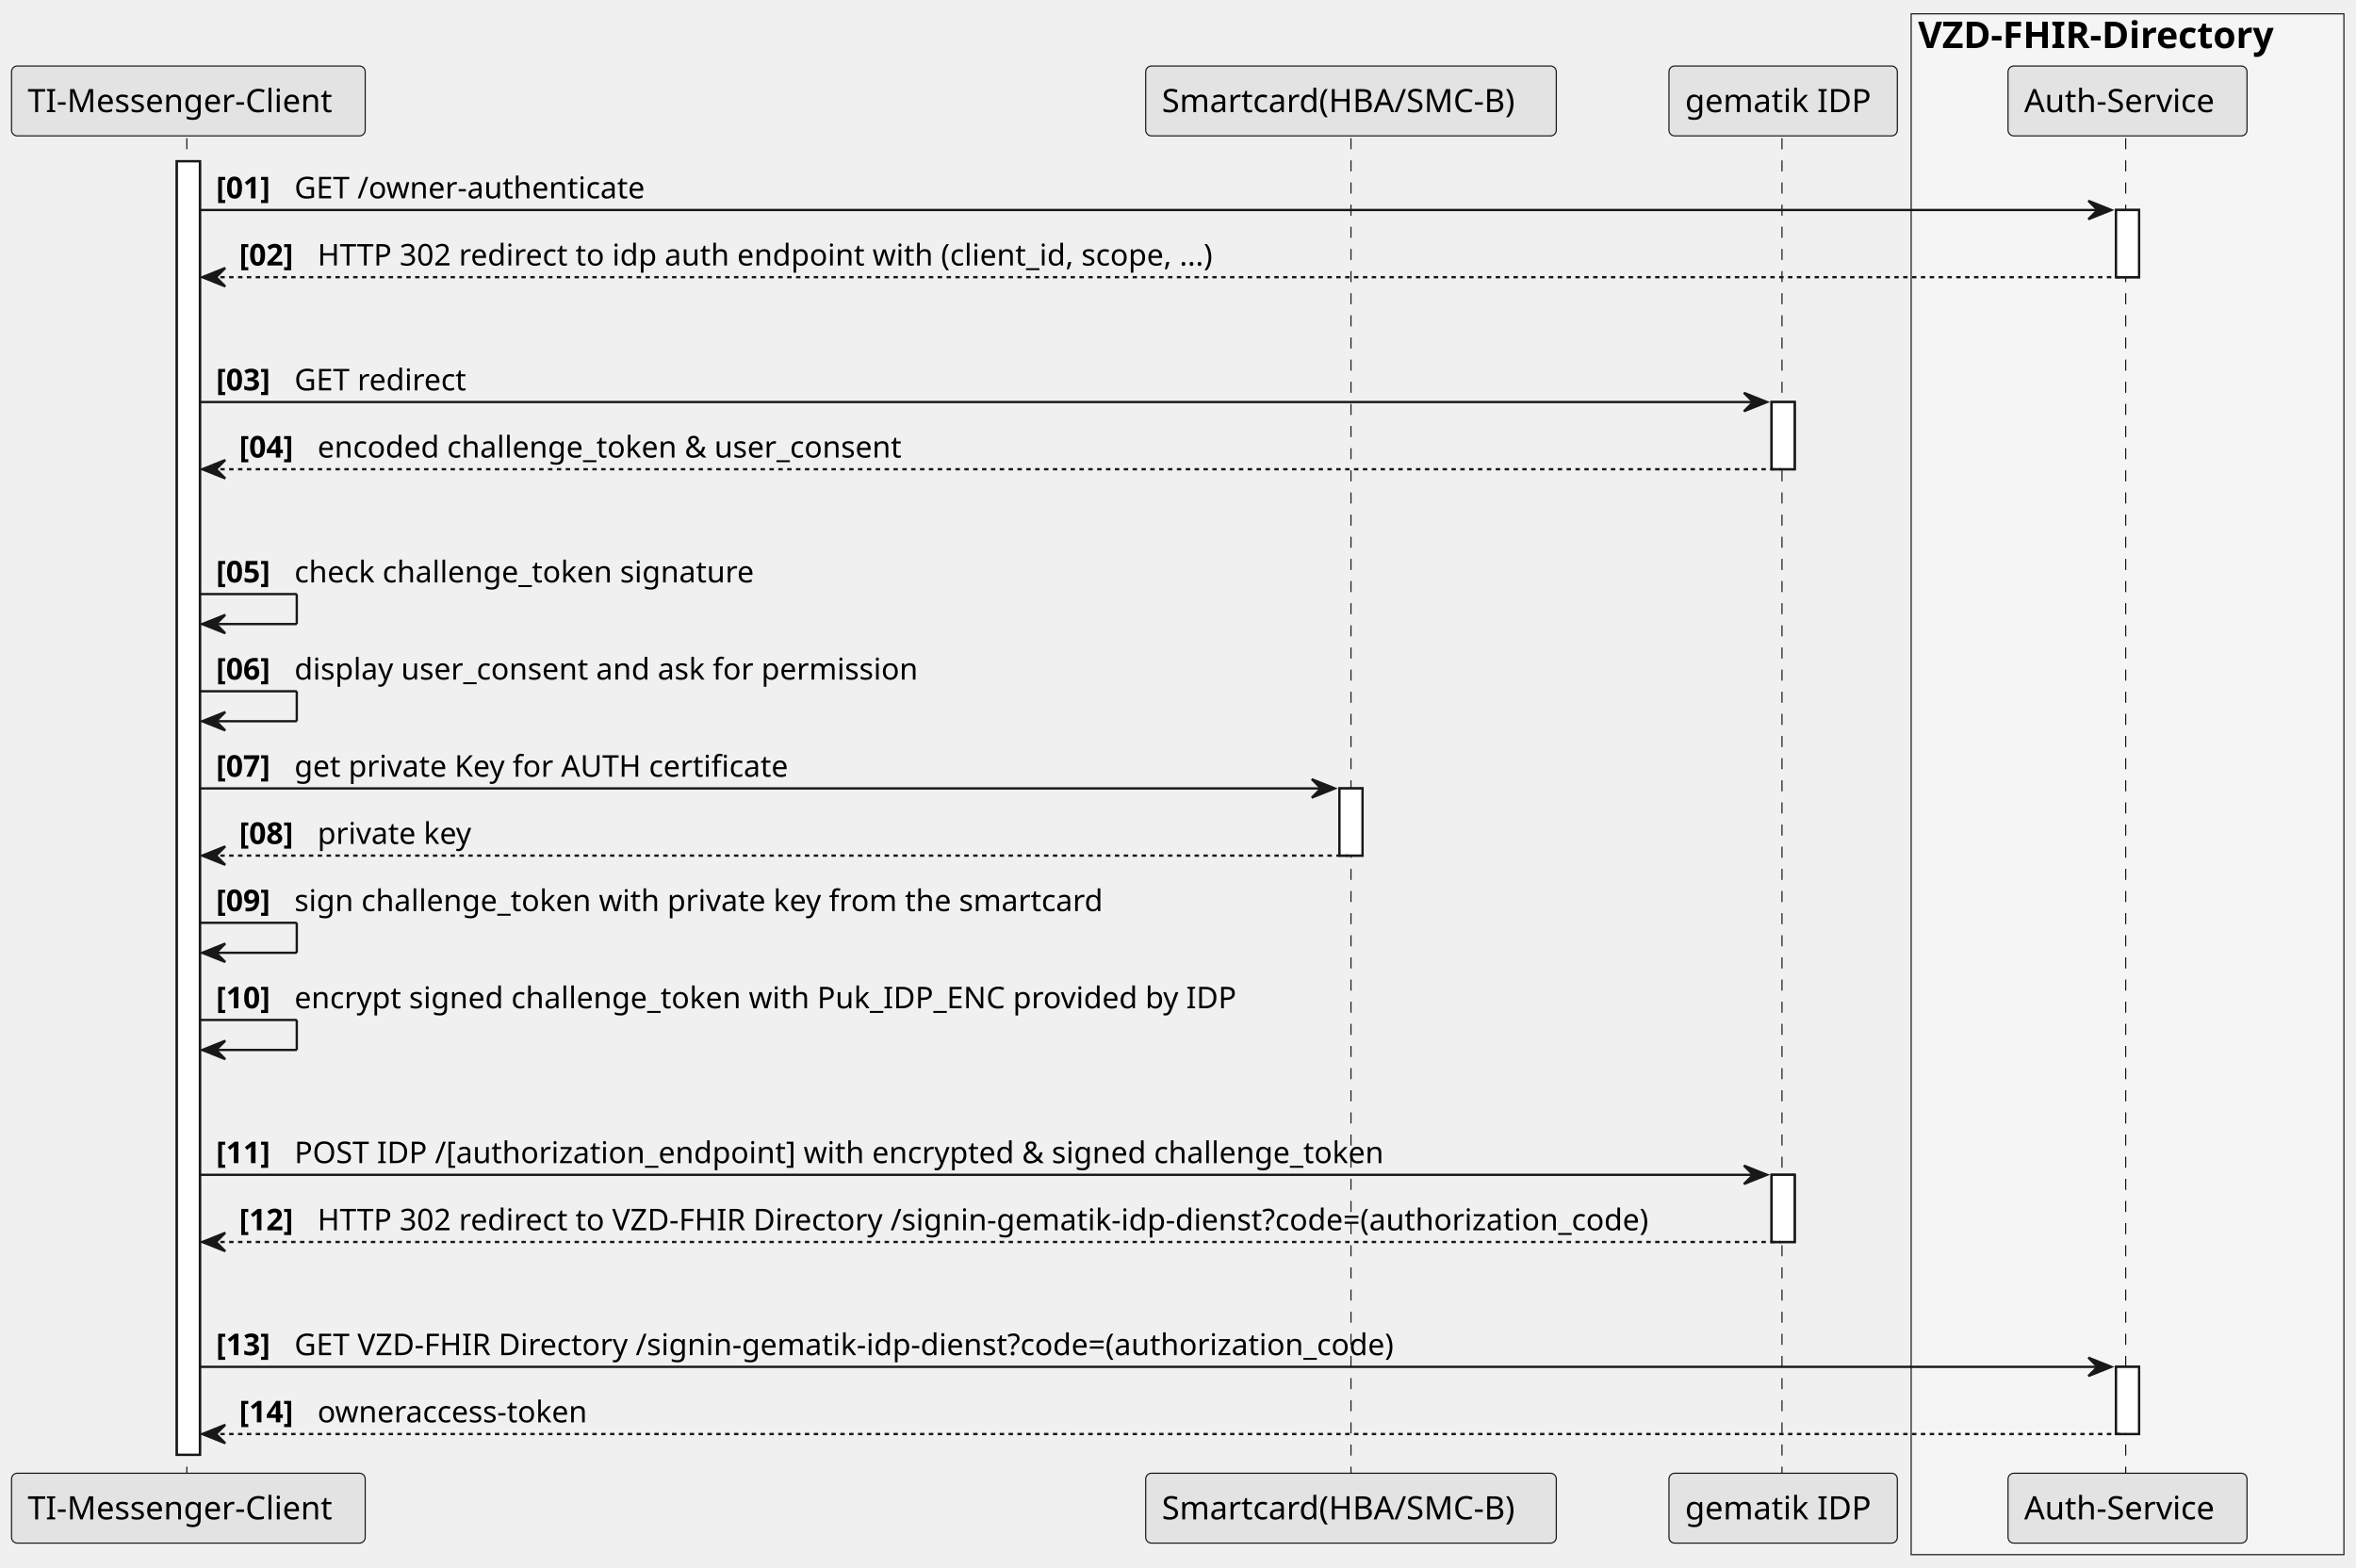
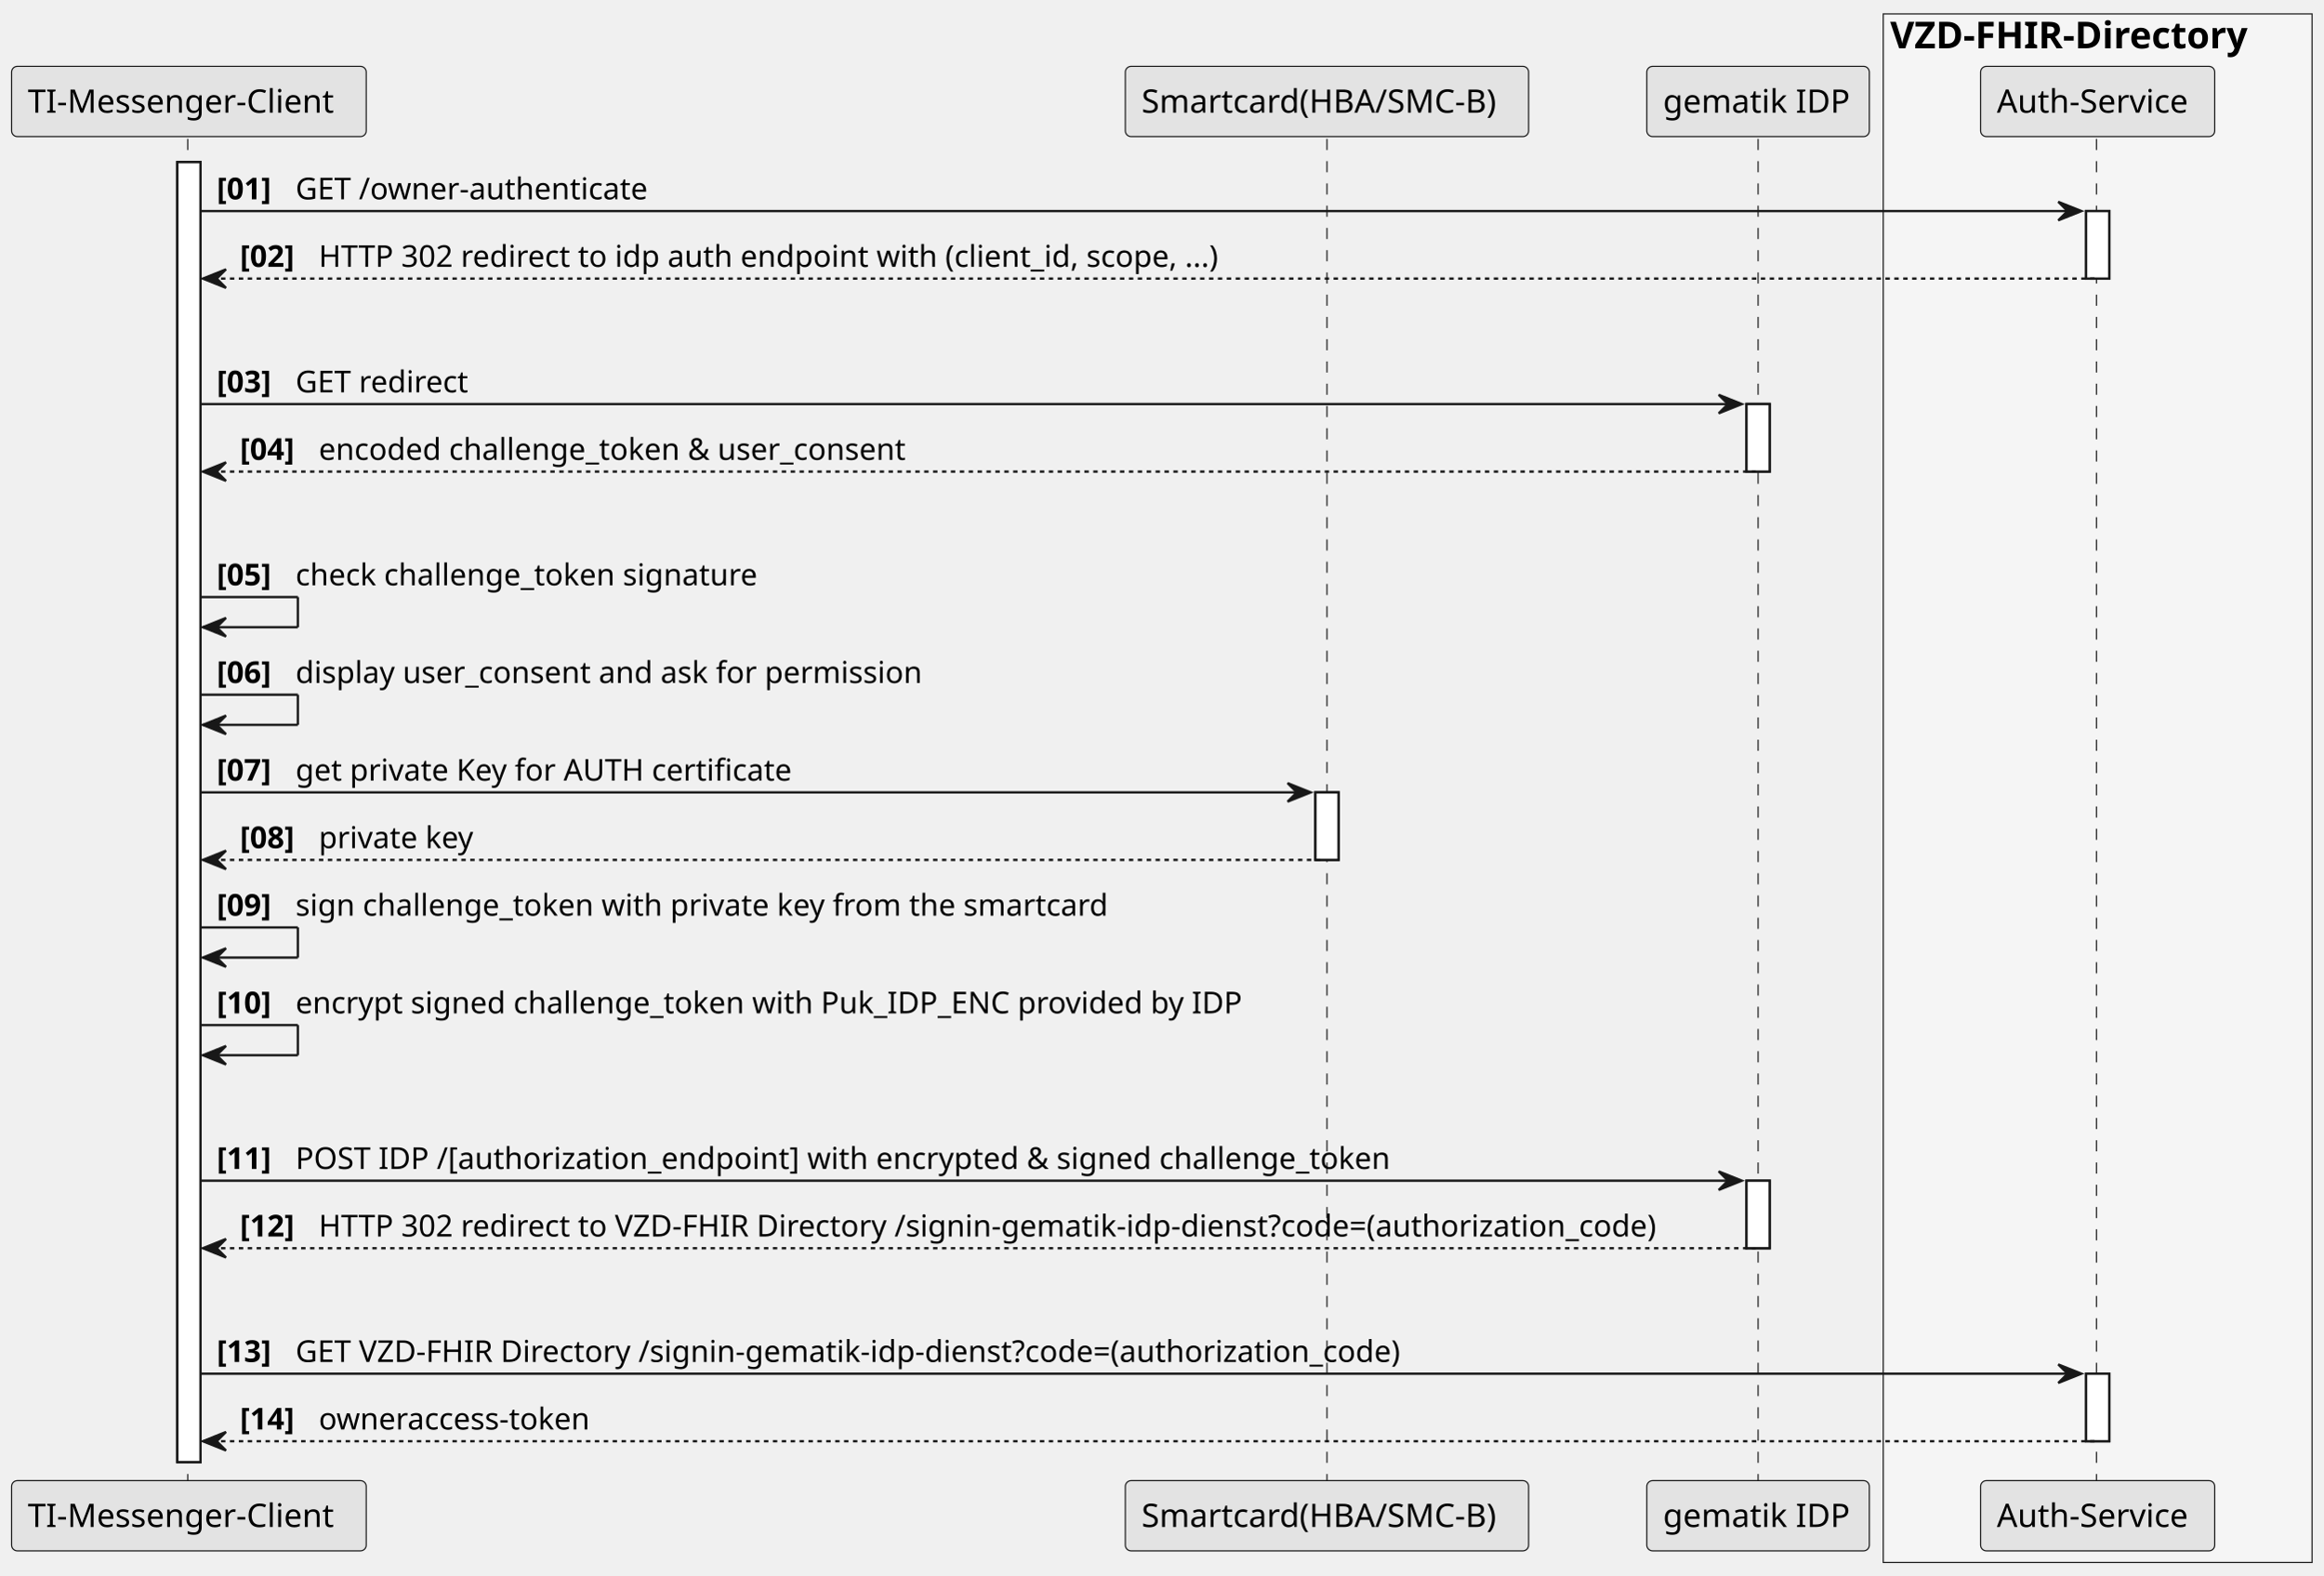
- <svg xmlns="http://www.w3.org/2000/svg" contentStyleType="text/css" data-diagram-type="SEQUENCE" height="708.333px" preserveAspectRatio="none" style="width:1064px;height:708px;background:#FFFFFF;" version="1.1" viewBox="0 0 1064 708" width="1064.583px" zoomAndPan="magnify">
+ <svg xmlns="http://www.w3.org/2000/svg" contentStyleType="text/css" height="708.333px" preserveAspectRatio="none" style="width:1044px;height:708px;background:#FFFFFF;" version="1.1" viewBox="0 0 1044 708" width="1044.792px" zoomAndPan="magnify">
  <defs />
  <g>
-     <rect fill="#F5F5F5" height="695.915" style="stroke:#181818;stroke-width:0.521;" width="195.437" x="863.104" y="6.25" />
-     <text fill="#000000" font-family="sans-serif" font-size="16.667" font-weight="bold" lengthAdjust="spacing" textLength="184.473" x="866.229" y="21.72">VZD-FHIR-Directory</text>
-     <text fill="#000000" font-family="sans-serif" font-size="13.542" font-weight="bold" lengthAdjust="spacing" textLength="4.715" x="1050.701" y="22.457"> </text>
-     <g>
-       <rect fill="#FFFFFF" height="584.229" style="stroke:#181818;stroke-width:1.042;" width="10.417" x="79.863" y="72.835" />
-     </g>
-     <g>
-       <rect fill="#FFFFFF" height="30.347" style="stroke:#181818;stroke-width:1.042;" width="10.417" x="604.916" y="356.095" />
-     </g>
-     <g>
-       <rect fill="#FFFFFF" height="30.347" style="stroke:#181818;stroke-width:1.042;" width="10.417" x="800.08" y="181.584" />
-     </g>
-     <g>
-       <rect fill="#FFFFFF" height="30.347" style="stroke:#181818;stroke-width:1.042;" width="10.417" x="800.08" y="530.607" />
-     </g>
-     <g>
-       <rect fill="#FFFFFF" height="30.347" style="stroke:#181818;stroke-width:1.042;" width="10.417" x="955.614" y="94.849" />
-     </g>
-     <g>
-       <rect fill="#FFFFFF" height="30.347" style="stroke:#181818;stroke-width:1.042;" width="10.417" x="955.614" y="617.342" />
-     </g>
-     <g>
-       <rect fill="#000000" fill-opacity="0" height="604.02" width="8.333" x="80.905" y="62.419" />
-       <line style="stroke:#181818;stroke-width:0.521;stroke-dasharray:5.0,5.0;" x1="84.375" x2="84.375" y1="62.419" y2="666.439" />
-     </g>
-     <g>
-       <rect fill="#000000" fill-opacity="0" height="604.02" width="8.333" x="605.958" y="62.419" />
-       <line style="stroke:#181818;stroke-width:0.521;stroke-dasharray:5.0,5.0;" x1="610.117" x2="610.117" y1="62.419" y2="666.439" />
-     </g>
-     <g>
-       <rect fill="#000000" fill-opacity="0" height="604.02" width="8.333" x="801.122" y="62.419" />
-       <line style="stroke:#181818;stroke-width:0.521;stroke-dasharray:5.0,5.0;" x1="804.765" x2="804.765" y1="62.419" y2="666.439" />
-     </g>
-     <g>
-       <rect fill="#000000" fill-opacity="0" height="604.02" width="8.333" x="956.656" y="62.419" />
-       <line style="stroke:#181818;stroke-width:0.521;stroke-dasharray:5.0,5.0;" x1="959.986" x2="959.986" y1="62.419" y2="666.439" />
-     </g>
-     <g class="participant participant-head" data-participant="mc">
-       <rect fill="#E3E3E3" height="31.559" rx="2.604" ry="2.604" style="stroke:#181818;stroke-width:0.521;" width="159.726" x="5.208" y="29.818" />
-       <text fill="#000000" font-family="sans-serif" font-size="14.583" lengthAdjust="spacing" textLength="145.143" x="12.5" y="50.646">TI-Messenger-Client</text>
-     </g>
-     <g class="participant participant-tail" data-participant="mc">
-       <rect fill="#E3E3E3" height="31.559" rx="2.604" ry="2.604" style="stroke:#181818;stroke-width:0.521;" width="159.726" x="5.208" y="665.397" />
-       <text fill="#000000" font-family="sans-serif" font-size="14.583" lengthAdjust="spacing" textLength="145.143" x="12.5" y="686.225">TI-Messenger-Client</text>
-     </g>
-     <g class="participant participant-head" data-participant="sc">
-       <rect fill="#E3E3E3" height="31.559" rx="2.604" ry="2.604" style="stroke:#181818;stroke-width:0.521;" width="185.432" x="517.409" y="29.818" />
-       <text fill="#000000" font-family="sans-serif" font-size="14.583" lengthAdjust="spacing" textLength="170.849" x="524.7" y="50.646">Smartcard(HBA/SMC-B)</text>
-     </g>
-     <g class="participant participant-tail" data-participant="sc">
-       <rect fill="#E3E3E3" height="31.559" rx="2.604" ry="2.604" style="stroke:#181818;stroke-width:0.521;" width="185.432" x="517.409" y="665.397" />
-       <text fill="#000000" font-family="sans-serif" font-size="14.583" lengthAdjust="spacing" textLength="170.849" x="524.7" y="686.225">Smartcard(HBA/SMC-B)</text>
-     </g>
-     <g class="participant participant-head" data-participant="idp">
-       <rect fill="#E3E3E3" height="31.559" rx="2.604" ry="2.604" style="stroke:#181818;stroke-width:0.521;" width="103.13" x="753.724" y="29.818" />
-       <text fill="#000000" font-family="sans-serif" font-size="14.583" lengthAdjust="spacing" textLength="88.547" x="761.015" y="50.646">gematik IDP</text>
-     </g>
-     <g class="participant participant-tail" data-participant="idp">
-       <rect fill="#E3E3E3" height="31.559" rx="2.604" ry="2.604" style="stroke:#181818;stroke-width:0.521;" width="103.13" x="753.724" y="665.397" />
-       <text fill="#000000" font-family="sans-serif" font-size="14.583" lengthAdjust="spacing" textLength="88.547" x="761.015" y="686.225">gematik IDP</text>
-     </g>
-     <g class="participant participant-head" data-participant="auth">
-       <rect fill="#E3E3E3" height="31.559" rx="2.604" ry="2.604" style="stroke:#181818;stroke-width:0.521;" width="107.922" x="906.861" y="29.818" />
-       <text fill="#000000" font-family="sans-serif" font-size="14.583" lengthAdjust="spacing" textLength="93.339" x="914.153" y="50.646">Auth-Service</text>
-     </g>
-     <g class="participant participant-tail" data-participant="auth">
-       <rect fill="#E3E3E3" height="31.559" rx="2.604" ry="2.604" style="stroke:#181818;stroke-width:0.521;" width="107.922" x="906.861" y="665.397" />
-       <text fill="#000000" font-family="sans-serif" font-size="14.583" lengthAdjust="spacing" textLength="93.339" x="914.153" y="686.225">Auth-Service</text>
-     </g>
-     <g>
-       <rect fill="#FFFFFF" height="584.229" style="stroke:#181818;stroke-width:1.042;" width="10.417" x="79.863" y="72.835" />
-     </g>
-     <g>
-       <rect fill="#FFFFFF" height="30.347" style="stroke:#181818;stroke-width:1.042;" width="10.417" x="604.916" y="356.095" />
-     </g>
-     <g>
-       <rect fill="#FFFFFF" height="30.347" style="stroke:#181818;stroke-width:1.042;" width="10.417" x="800.08" y="181.584" />
-     </g>
-     <g>
-       <rect fill="#FFFFFF" height="30.347" style="stroke:#181818;stroke-width:1.042;" width="10.417" x="800.08" y="530.607" />
-     </g>
-     <g>
-       <rect fill="#FFFFFF" height="30.347" style="stroke:#181818;stroke-width:1.042;" width="10.417" x="955.614" y="94.849" />
-     </g>
-     <g>
-       <rect fill="#FFFFFF" height="30.347" style="stroke:#181818;stroke-width:1.042;" width="10.417" x="955.614" y="617.342" />
-     </g>
-     <g class="message" data-participant-1="mc" data-participant-2="auth">
-       <polygon fill="#181818" points="943.114,90.682,953.531,94.849,943.114,99.015,947.281,94.849" style="stroke:#181818;stroke-width:1.042;" />
-       <line style="stroke:#181818;stroke-width:1.042;" x1="90.28" x2="949.364" y1="94.849" y2="94.849" />
-       <text fill="#000000" font-family="sans-serif" font-size="13.542" font-weight="bold" lengthAdjust="spacing" textLength="31.223" x="97.571" y="89.572">[01]</text>
-       <text fill="#000000" font-family="sans-serif" font-size="13.542" lengthAdjust="spacing" textLength="169.059" x="132.96" y="89.572">GET /owner-authenticate</text>
-     </g>
-     <g class="message" data-participant-1="auth" data-participant-2="mc">
-       <polygon fill="#181818" points="101.738,121.029,91.321,125.195,101.738,129.362,97.571,125.195" style="stroke:#181818;stroke-width:1.042;" />
-       <line style="stroke:#181818;stroke-width:1.042;stroke-dasharray:2.0,2.0;" x1="95.488" x2="959.781" y1="125.195" y2="125.195" />
-       <text fill="#000000" font-family="sans-serif" font-size="13.542" font-weight="bold" lengthAdjust="spacing" textLength="31.223" x="107.988" y="119.918">[02]</text>
-       <text fill="#000000" font-family="sans-serif" font-size="13.542" lengthAdjust="spacing" textLength="438.914" x="143.377" y="119.918">HTTP 302 redirect to idp auth endpoint with (client_id, scope, ...)</text>
-     </g>
-     <g class="message" data-participant-1="mc" data-participant-2="idp">
-       <polygon fill="#181818" points="787.58,177.417,797.997,181.584,787.58,185.75,791.747,181.584" style="stroke:#181818;stroke-width:1.042;" />
-       <line style="stroke:#181818;stroke-width:1.042;" x1="90.28" x2="793.83" y1="181.584" y2="181.584" />
-       <text fill="#000000" font-family="sans-serif" font-size="13.542" font-weight="bold" lengthAdjust="spacing" textLength="31.223" x="97.571" y="176.307">[03]</text>
-       <text fill="#000000" font-family="sans-serif" font-size="13.542" lengthAdjust="spacing" textLength="84.536" x="132.96" y="176.307">GET redirect</text>
-     </g>
-     <g class="message" data-participant-1="idp" data-participant-2="mc">
-       <polygon fill="#181818" points="101.738,207.764,91.321,211.93,101.738,216.097,97.571,211.93" style="stroke:#181818;stroke-width:1.042;" />
-       <line style="stroke:#181818;stroke-width:1.042;stroke-dasharray:2.0,2.0;" x1="95.488" x2="804.247" y1="211.93" y2="211.93" />
-       <text fill="#000000" font-family="sans-serif" font-size="13.542" font-weight="bold" lengthAdjust="spacing" textLength="31.223" x="107.988" y="206.653">[04]</text>
-       <text fill="#000000" font-family="sans-serif" font-size="13.542" lengthAdjust="spacing" textLength="282.352" x="143.377" y="206.653">encoded challenge_token &amp; user_consent</text>
-     </g>
-     <g class="message" data-participant-1="mc" data-participant-2="mc">
-       <line style="stroke:#181818;stroke-width:1.042;" x1="90.28" x2="134.03" y1="268.319" y2="268.319" />
-       <line style="stroke:#181818;stroke-width:1.042;" x1="134.03" x2="134.03" y1="268.319" y2="281.86" />
-       <line style="stroke:#181818;stroke-width:1.042;" x1="91.321" x2="134.03" y1="281.86" y2="281.86" />
-       <polygon fill="#181818" points="101.738,277.694,91.321,281.86,101.738,286.027,97.571,281.86" style="stroke:#181818;stroke-width:1.042;" />
-       <text fill="#000000" font-family="sans-serif" font-size="13.542" font-weight="bold" lengthAdjust="spacing" textLength="31.223" x="97.571" y="263.042">[05]</text>
-       <text fill="#000000" font-family="sans-serif" font-size="13.542" lengthAdjust="spacing" textLength="223.153" x="132.96" y="263.042">check challenge_token signature</text>
-     </g>
-     <g class="message" data-participant-1="mc" data-participant-2="mc">
-       <line style="stroke:#181818;stroke-width:1.042;" x1="90.28" x2="134.03" y1="312.207" y2="312.207" />
-       <line style="stroke:#181818;stroke-width:1.042;" x1="134.03" x2="134.03" y1="312.207" y2="325.749" />
-       <line style="stroke:#181818;stroke-width:1.042;" x1="91.321" x2="134.03" y1="325.749" y2="325.749" />
-       <polygon fill="#181818" points="101.738,321.582,91.321,325.749,101.738,329.915,97.571,325.749" style="stroke:#181818;stroke-width:1.042;" />
-       <text fill="#000000" font-family="sans-serif" font-size="13.542" font-weight="bold" lengthAdjust="spacing" textLength="31.223" x="97.571" y="306.93">[06]</text>
-       <text fill="#000000" font-family="sans-serif" font-size="13.542" lengthAdjust="spacing" textLength="300.985" x="132.96" y="306.93">display user_consent and ask for permission</text>
-     </g>
-     <g class="message" data-participant-1="mc" data-participant-2="sc">
-       <polygon fill="#181818" points="592.416,351.929,602.833,356.095,592.416,360.262,596.583,356.095" style="stroke:#181818;stroke-width:1.042;" />
-       <line style="stroke:#181818;stroke-width:1.042;" x1="90.28" x2="598.666" y1="356.095" y2="356.095" />
-       <text fill="#000000" font-family="sans-serif" font-size="13.542" font-weight="bold" lengthAdjust="spacing" textLength="31.223" x="97.571" y="350.818">[07]</text>
-       <text fill="#000000" font-family="sans-serif" font-size="13.542" lengthAdjust="spacing" textLength="241.442" x="132.96" y="350.818">get private Key for AUTH certificate</text>
-     </g>
-     <g class="message" data-participant-1="sc" data-participant-2="mc">
-       <polygon fill="#181818" points="101.738,382.275,91.321,386.442,101.738,390.609,97.571,386.442" style="stroke:#181818;stroke-width:1.042;" />
-       <line style="stroke:#181818;stroke-width:1.042;stroke-dasharray:2.0,2.0;" x1="95.488" x2="609.083" y1="386.442" y2="386.442" />
-       <text fill="#000000" font-family="sans-serif" font-size="13.542" font-weight="bold" lengthAdjust="spacing" textLength="31.223" x="107.988" y="381.165">[08]</text>
-       <text fill="#000000" font-family="sans-serif" font-size="13.542" lengthAdjust="spacing" textLength="76.37" x="143.377" y="381.165">private key</text>
-     </g>
-     <g class="message" data-participant-1="mc" data-participant-2="mc">
-       <line style="stroke:#181818;stroke-width:1.042;" x1="90.28" x2="134.03" y1="416.789" y2="416.789" />
-       <line style="stroke:#181818;stroke-width:1.042;" x1="134.03" x2="134.03" y1="416.789" y2="430.33" />
-       <line style="stroke:#181818;stroke-width:1.042;" x1="91.321" x2="134.03" y1="430.33" y2="430.33" />
-       <polygon fill="#181818" points="101.738,426.164,91.321,430.33,101.738,434.497,97.571,430.33" style="stroke:#181818;stroke-width:1.042;" />
-       <text fill="#000000" font-family="sans-serif" font-size="13.542" font-weight="bold" lengthAdjust="spacing" textLength="31.223" x="97.571" y="411.512">[09]</text>
-       <text fill="#000000" font-family="sans-serif" font-size="13.542" lengthAdjust="spacing" textLength="393.098" x="132.96" y="411.512">sign challenge_token with private key from the smartcard</text>
-     </g>
-     <g class="message" data-participant-1="mc" data-participant-2="mc">
-       <line style="stroke:#181818;stroke-width:1.042;" x1="90.28" x2="134.03" y1="460.677" y2="460.677" />
-       <line style="stroke:#181818;stroke-width:1.042;" x1="134.03" x2="134.03" y1="460.677" y2="474.219" />
-       <line style="stroke:#181818;stroke-width:1.042;" x1="91.321" x2="134.03" y1="474.219" y2="474.219" />
-       <polygon fill="#181818" points="101.738,470.052,91.321,474.219,101.738,478.385,97.571,474.219" style="stroke:#181818;stroke-width:1.042;" />
-       <text fill="#000000" font-family="sans-serif" font-size="13.542" font-weight="bold" lengthAdjust="spacing" textLength="31.223" x="97.571" y="455.4">[10]</text>
-       <text fill="#000000" font-family="sans-serif" font-size="13.542" lengthAdjust="spacing" textLength="454.248" x="132.96" y="455.4">encrypt signed challenge_token with Puk_IDP_ENC provided by IDP</text>
-     </g>
-     <g class="message" data-participant-1="mc" data-participant-2="idp">
-       <polygon fill="#181818" points="787.58,526.44,797.997,530.607,787.58,534.774,791.747,530.607" style="stroke:#181818;stroke-width:1.042;" />
-       <line style="stroke:#181818;stroke-width:1.042;" x1="90.28" x2="793.83" y1="530.607" y2="530.607" />
-       <text fill="#000000" font-family="sans-serif" font-size="13.542" font-weight="bold" lengthAdjust="spacing" textLength="31.223" x="97.571" y="525.33">[11]</text>
-       <text fill="#000000" font-family="sans-serif" font-size="13.542" lengthAdjust="spacing" textLength="523.887" x="132.96" y="525.33">POST IDP /[authorization_endpoint] with encrypted &amp; signed challenge_token</text>
-     </g>
-     <g class="message" data-participant-1="idp" data-participant-2="mc">
-       <polygon fill="#181818" points="101.738,556.787,91.321,560.954,101.738,565.12,97.571,560.954" style="stroke:#181818;stroke-width:1.042;" />
-       <line style="stroke:#181818;stroke-width:1.042;stroke-dasharray:2.0,2.0;" x1="95.488" x2="804.247" y1="560.954" y2="560.954" />
-       <text fill="#000000" font-family="sans-serif" font-size="13.542" font-weight="bold" lengthAdjust="spacing" textLength="31.223" x="107.988" y="555.677">[12]</text>
-       <text fill="#000000" font-family="sans-serif" font-size="13.542" lengthAdjust="spacing" textLength="649.412" x="143.377" y="555.677">HTTP 302 redirect to VZD-FHIR Directory /signin-gematik-idp-dienst?code=(authorization_code)</text>
-     </g>
-     <g class="message" data-participant-1="mc" data-participant-2="auth">
-       <polygon fill="#181818" points="943.114,613.176,953.531,617.342,943.114,621.509,947.281,617.342" style="stroke:#181818;stroke-width:1.042;" />
-       <line style="stroke:#181818;stroke-width:1.042;" x1="90.28" x2="949.364" y1="617.342" y2="617.342" />
-       <text fill="#000000" font-family="sans-serif" font-size="13.542" font-weight="bold" lengthAdjust="spacing" textLength="31.223" x="97.571" y="612.065">[13]</text>
-       <text fill="#000000" font-family="sans-serif" font-size="13.542" lengthAdjust="spacing" textLength="536.575" x="132.96" y="612.065">GET VZD-FHIR Directory /signin-gematik-idp-dienst?code=(authorization_code)</text>
-     </g>
-     <g class="message" data-participant-1="auth" data-participant-2="mc">
-       <polygon fill="#181818" points="101.738,643.522,91.321,647.689,101.738,651.856,97.571,647.689" style="stroke:#181818;stroke-width:1.042;" />
-       <line style="stroke:#181818;stroke-width:1.042;stroke-dasharray:2.0,2.0;" x1="95.488" x2="959.781" y1="647.689" y2="647.689" />
-       <text fill="#000000" font-family="sans-serif" font-size="13.542" font-weight="bold" lengthAdjust="spacing" textLength="31.223" x="107.988" y="642.412">[14]</text>
-       <text fill="#000000" font-family="sans-serif" font-size="13.542" lengthAdjust="spacing" textLength="130.709" x="143.377" y="642.412">owneraccess-token</text>
-     </g>
+     <rect fill="#F5F5F5" height="695.915" style="stroke:#181818;stroke-width:0.521;" width="192.708" x="846.354" y="6.25" />
+     <text fill="#000000" font-family="sans-serif" font-size="16.667" font-weight="bold" lengthAdjust="spacing" textLength="181.25" x="849.479" y="21.72">VZD-FHIR-Directory</text>
+     <text fill="#000000" font-family="sans-serif" font-size="13.542" font-weight="bold" lengthAdjust="spacing" textLength="5.208" x="1030.729" y="22.457"> </text>
+     <rect fill="#FFFFFF" height="584.229" style="stroke:#181818;stroke-width:1.042;" width="10.417" x="79.688" y="72.835" />
+     <rect fill="#FFFFFF" height="30.347" style="stroke:#181818;stroke-width:1.042;" width="10.417" x="591.146" y="356.095" />
+     <rect fill="#FFFFFF" height="30.347" style="stroke:#181818;stroke-width:1.042;" width="10.417" x="784.896" y="181.584" />
+     <rect fill="#FFFFFF" height="30.347" style="stroke:#181818;stroke-width:1.042;" width="10.417" x="784.896" y="530.607" />
+     <rect fill="#FFFFFF" height="30.347" style="stroke:#181818;stroke-width:1.042;" width="10.417" x="937.5" y="94.849" />
+     <rect fill="#FFFFFF" height="30.347" style="stroke:#181818;stroke-width:1.042;" width="10.417" x="937.5" y="617.342" />
+     <line style="stroke:#181818;stroke-width:0.521;stroke-dasharray:5.0,5.0;" x1="84.375" x2="84.375" y1="62.419" y2="666.439" />
+     <line style="stroke:#181818;stroke-width:0.521;stroke-dasharray:5.0,5.0;" x1="596.354" x2="596.354" y1="62.419" y2="666.439" />
+     <line style="stroke:#181818;stroke-width:0.521;stroke-dasharray:5.0,5.0;" x1="790.104" x2="790.104" y1="62.419" y2="666.439" />
+     <line style="stroke:#181818;stroke-width:0.521;stroke-dasharray:5.0,5.0;" x1="942.188" x2="942.188" y1="62.419" y2="666.439" />
+     <rect fill="#E3E3E3" height="31.559" rx="2.604" ry="2.604" style="stroke:#181818;stroke-width:0.521;" width="159.375" x="5.208" y="29.818" />
+     <text fill="#000000" font-family="sans-serif" font-size="14.583" lengthAdjust="spacing" textLength="144.792" x="12.5" y="50.646">TI-Messenger-Client</text>
+     <rect fill="#E3E3E3" height="31.559" rx="2.604" ry="2.604" style="stroke:#181818;stroke-width:0.521;" width="159.375" x="5.208" y="665.397" />
+     <text fill="#000000" font-family="sans-serif" font-size="14.583" lengthAdjust="spacing" textLength="144.792" x="12.5" y="686.225">TI-Messenger-Client</text>
+     <rect fill="#E3E3E3" height="31.559" rx="2.604" ry="2.604" style="stroke:#181818;stroke-width:0.521;" width="181.25" x="505.729" y="29.818" />
+     <text fill="#000000" font-family="sans-serif" font-size="14.583" lengthAdjust="spacing" textLength="166.667" x="513.021" y="50.646">Smartcard(HBA/SMC-B)</text>
+     <rect fill="#E3E3E3" height="31.559" rx="2.604" ry="2.604" style="stroke:#181818;stroke-width:0.521;" width="181.25" x="505.729" y="665.397" />
+     <text fill="#000000" font-family="sans-serif" font-size="14.583" lengthAdjust="spacing" textLength="166.667" x="513.021" y="686.225">Smartcard(HBA/SMC-B)</text>
+     <rect fill="#E3E3E3" height="31.559" rx="2.604" ry="2.604" style="stroke:#181818;stroke-width:0.521;" width="100" x="740.104" y="29.818" />
+     <text fill="#000000" font-family="sans-serif" font-size="14.583" lengthAdjust="spacing" textLength="85.417" x="747.396" y="50.646">gematik IDP</text>
+     <rect fill="#E3E3E3" height="31.559" rx="2.604" ry="2.604" style="stroke:#181818;stroke-width:0.521;" width="100" x="740.104" y="665.397" />
+     <text fill="#000000" font-family="sans-serif" font-size="14.583" lengthAdjust="spacing" textLength="85.417" x="747.396" y="686.225">gematik IDP</text>
+     <rect fill="#E3E3E3" height="31.559" rx="2.604" ry="2.604" style="stroke:#181818;stroke-width:0.521;" width="105.208" x="890.104" y="29.818" />
+     <text fill="#000000" font-family="sans-serif" font-size="14.583" lengthAdjust="spacing" textLength="90.625" x="897.396" y="50.646">Auth-Service</text>
+     <rect fill="#E3E3E3" height="31.559" rx="2.604" ry="2.604" style="stroke:#181818;stroke-width:0.521;" width="105.208" x="890.104" y="665.397" />
+     <text fill="#000000" font-family="sans-serif" font-size="14.583" lengthAdjust="spacing" textLength="90.625" x="897.396" y="686.225">Auth-Service</text>
+     <rect fill="#FFFFFF" height="584.229" style="stroke:#181818;stroke-width:1.042;" width="10.417" x="79.688" y="72.835" />
+     <rect fill="#FFFFFF" height="30.347" style="stroke:#181818;stroke-width:1.042;" width="10.417" x="591.146" y="356.095" />
+     <rect fill="#FFFFFF" height="30.347" style="stroke:#181818;stroke-width:1.042;" width="10.417" x="784.896" y="181.584" />
+     <rect fill="#FFFFFF" height="30.347" style="stroke:#181818;stroke-width:1.042;" width="10.417" x="784.896" y="530.607" />
+     <rect fill="#FFFFFF" height="30.347" style="stroke:#181818;stroke-width:1.042;" width="10.417" x="937.5" y="94.849" />
+     <rect fill="#FFFFFF" height="30.347" style="stroke:#181818;stroke-width:1.042;" width="10.417" x="937.5" y="617.342" />
+     <polygon fill="#181818" points="925,90.682,935.417,94.849,925,99.015,929.167,94.849" style="stroke:#181818;stroke-width:1.042;" />
+     <line style="stroke:#181818;stroke-width:1.042;" x1="90.104" x2="931.25" y1="94.849" y2="94.849" />
+     <text fill="#000000" font-family="sans-serif" font-size="13.542" font-weight="bold" lengthAdjust="spacing" textLength="31.25" x="97.396" y="89.572">[01]</text>
+     <text fill="#000000" font-family="sans-serif" font-size="13.542" lengthAdjust="spacing" textLength="163.542" x="132.812" y="89.572">GET /owner-authenticate</text>
+     <polygon fill="#181818" points="101.562,121.029,91.146,125.195,101.562,129.362,97.396,125.195" style="stroke:#181818;stroke-width:1.042;" />
+     <line style="stroke:#181818;stroke-width:1.042;stroke-dasharray:2.0,2.0;" x1="95.312" x2="941.667" y1="125.195" y2="125.195" />
+     <text fill="#000000" font-family="sans-serif" font-size="13.542" font-weight="bold" lengthAdjust="spacing" textLength="31.25" x="107.812" y="119.918">[02]</text>
+     <text fill="#000000" font-family="sans-serif" font-size="13.542" lengthAdjust="spacing" textLength="423.958" x="143.229" y="119.918">HTTP 302 redirect to idp auth endpoint with (client_id, scope, ...)</text>
+     <polygon fill="#181818" points="772.396,177.417,782.812,181.584,772.396,185.75,776.562,181.584" style="stroke:#181818;stroke-width:1.042;" />
+     <line style="stroke:#181818;stroke-width:1.042;" x1="90.104" x2="778.646" y1="181.584" y2="181.584" />
+     <text fill="#000000" font-family="sans-serif" font-size="13.542" font-weight="bold" lengthAdjust="spacing" textLength="31.25" x="97.396" y="176.307">[03]</text>
+     <text fill="#000000" font-family="sans-serif" font-size="13.542" lengthAdjust="spacing" textLength="81.25" x="132.812" y="176.307">GET redirect</text>
+     <polygon fill="#181818" points="101.562,207.764,91.146,211.93,101.562,216.097,97.396,211.93" style="stroke:#181818;stroke-width:1.042;" />
+     <line style="stroke:#181818;stroke-width:1.042;stroke-dasharray:2.0,2.0;" x1="95.312" x2="789.062" y1="211.93" y2="211.93" />
+     <text fill="#000000" font-family="sans-serif" font-size="13.542" font-weight="bold" lengthAdjust="spacing" textLength="31.25" x="107.812" y="206.653">[04]</text>
+     <text fill="#000000" font-family="sans-serif" font-size="13.542" lengthAdjust="spacing" textLength="279.167" x="143.229" y="206.653">encoded challenge_token &amp; user_consent</text>
+     <line style="stroke:#181818;stroke-width:1.042;" x1="90.104" x2="133.854" y1="268.319" y2="268.319" />
+     <line style="stroke:#181818;stroke-width:1.042;" x1="133.854" x2="133.854" y1="268.319" y2="281.86" />
+     <line style="stroke:#181818;stroke-width:1.042;" x1="91.146" x2="133.854" y1="281.86" y2="281.86" />
+     <polygon fill="#181818" points="101.562,277.694,91.146,281.86,101.562,286.027,97.396,281.86" style="stroke:#181818;stroke-width:1.042;" />
+     <text fill="#000000" font-family="sans-serif" font-size="13.542" font-weight="bold" lengthAdjust="spacing" textLength="31.25" x="97.396" y="263.042">[05]</text>
+     <text fill="#000000" font-family="sans-serif" font-size="13.542" lengthAdjust="spacing" textLength="217.708" x="132.812" y="263.042">check challenge_token signature</text>
+     <line style="stroke:#181818;stroke-width:1.042;" x1="90.104" x2="133.854" y1="312.207" y2="312.207" />
+     <line style="stroke:#181818;stroke-width:1.042;" x1="133.854" x2="133.854" y1="312.207" y2="325.749" />
+     <line style="stroke:#181818;stroke-width:1.042;" x1="91.146" x2="133.854" y1="325.749" y2="325.749" />
+     <polygon fill="#181818" points="101.562,321.582,91.146,325.749,101.562,329.915,97.396,325.749" style="stroke:#181818;stroke-width:1.042;" />
+     <text fill="#000000" font-family="sans-serif" font-size="13.542" font-weight="bold" lengthAdjust="spacing" textLength="31.25" x="97.396" y="306.93">[06]</text>
+     <text fill="#000000" font-family="sans-serif" font-size="13.542" lengthAdjust="spacing" textLength="294.792" x="132.812" y="306.93">display user_consent and ask for permission</text>
+     <polygon fill="#181818" points="578.646,351.929,589.062,356.095,578.646,360.262,582.812,356.095" style="stroke:#181818;stroke-width:1.042;" />
+     <line style="stroke:#181818;stroke-width:1.042;" x1="90.104" x2="584.896" y1="356.095" y2="356.095" />
+     <text fill="#000000" font-family="sans-serif" font-size="13.542" font-weight="bold" lengthAdjust="spacing" textLength="31.25" x="97.396" y="350.818">[07]</text>
+     <text fill="#000000" font-family="sans-serif" font-size="13.542" lengthAdjust="spacing" textLength="233.333" x="132.812" y="350.818">get private Key for AUTH certificate</text>
+     <polygon fill="#181818" points="101.562,382.275,91.146,386.442,101.562,390.609,97.396,386.442" style="stroke:#181818;stroke-width:1.042;" />
+     <line style="stroke:#181818;stroke-width:1.042;stroke-dasharray:2.0,2.0;" x1="95.312" x2="595.312" y1="386.442" y2="386.442" />
+     <text fill="#000000" font-family="sans-serif" font-size="13.542" font-weight="bold" lengthAdjust="spacing" textLength="31.25" x="107.812" y="381.165">[08]</text>
+     <text fill="#000000" font-family="sans-serif" font-size="13.542" lengthAdjust="spacing" textLength="72.917" x="143.229" y="381.165">private key</text>
+     <line style="stroke:#181818;stroke-width:1.042;" x1="90.104" x2="133.854" y1="416.789" y2="416.789" />
+     <line style="stroke:#181818;stroke-width:1.042;" x1="133.854" x2="133.854" y1="416.789" y2="430.33" />
+     <line style="stroke:#181818;stroke-width:1.042;" x1="91.146" x2="133.854" y1="430.33" y2="430.33" />
+     <polygon fill="#181818" points="101.562,426.164,91.146,430.33,101.562,434.497,97.396,430.33" style="stroke:#181818;stroke-width:1.042;" />
+     <text fill="#000000" font-family="sans-serif" font-size="13.542" font-weight="bold" lengthAdjust="spacing" textLength="31.25" x="97.396" y="411.512">[09]</text>
+     <text fill="#000000" font-family="sans-serif" font-size="13.542" lengthAdjust="spacing" textLength="381.25" x="132.812" y="411.512">sign challenge_token with private key from the smartcard</text>
+     <line style="stroke:#181818;stroke-width:1.042;" x1="90.104" x2="133.854" y1="460.677" y2="460.677" />
+     <line style="stroke:#181818;stroke-width:1.042;" x1="133.854" x2="133.854" y1="460.677" y2="474.219" />
+     <line style="stroke:#181818;stroke-width:1.042;" x1="91.146" x2="133.854" y1="474.219" y2="474.219" />
+     <polygon fill="#181818" points="101.562,470.052,91.146,474.219,101.562,478.385,97.396,474.219" style="stroke:#181818;stroke-width:1.042;" />
+     <text fill="#000000" font-family="sans-serif" font-size="13.542" font-weight="bold" lengthAdjust="spacing" textLength="31.25" x="97.396" y="455.4">[10]</text>
+     <text fill="#000000" font-family="sans-serif" font-size="13.542" lengthAdjust="spacing" textLength="440.625" x="132.812" y="455.4">encrypt signed challenge_token with Puk_IDP_ENC provided by IDP</text>
+     <polygon fill="#181818" points="772.396,526.44,782.812,530.607,772.396,534.774,776.562,530.607" style="stroke:#181818;stroke-width:1.042;" />
+     <line style="stroke:#181818;stroke-width:1.042;" x1="90.104" x2="778.646" y1="530.607" y2="530.607" />
+     <text fill="#000000" font-family="sans-serif" font-size="13.542" font-weight="bold" lengthAdjust="spacing" textLength="31.25" x="97.396" y="525.33">[11]</text>
+     <text fill="#000000" font-family="sans-serif" font-size="13.542" lengthAdjust="spacing" textLength="510.417" x="132.812" y="525.33">POST IDP /[authorization_endpoint] with encrypted &amp; signed challenge_token</text>
+     <polygon fill="#181818" points="101.562,556.787,91.146,560.954,101.562,565.12,97.396,560.954" style="stroke:#181818;stroke-width:1.042;" />
+     <line style="stroke:#181818;stroke-width:1.042;stroke-dasharray:2.0,2.0;" x1="95.312" x2="789.062" y1="560.954" y2="560.954" />
+     <text fill="#000000" font-family="sans-serif" font-size="13.542" font-weight="bold" lengthAdjust="spacing" textLength="31.25" x="107.812" y="555.677">[12]</text>
+     <text fill="#000000" font-family="sans-serif" font-size="13.542" lengthAdjust="spacing" textLength="634.375" x="143.229" y="555.677">HTTP 302 redirect to VZD-FHIR Directory /signin-gematik-idp-dienst?code=(authorization_code)</text>
+     <polygon fill="#181818" points="925,613.176,935.417,617.342,925,621.509,929.167,617.342" style="stroke:#181818;stroke-width:1.042;" />
+     <line style="stroke:#181818;stroke-width:1.042;" x1="90.104" x2="931.25" y1="617.342" y2="617.342" />
+     <text fill="#000000" font-family="sans-serif" font-size="13.542" font-weight="bold" lengthAdjust="spacing" textLength="31.25" x="97.396" y="612.065">[13]</text>
+     <text fill="#000000" font-family="sans-serif" font-size="13.542" lengthAdjust="spacing" textLength="525" x="132.812" y="612.065">GET VZD-FHIR Directory /signin-gematik-idp-dienst?code=(authorization_code)</text>
+     <polygon fill="#181818" points="101.562,643.522,91.146,647.689,101.562,651.856,97.396,647.689" style="stroke:#181818;stroke-width:1.042;" />
+     <line style="stroke:#181818;stroke-width:1.042;stroke-dasharray:2.0,2.0;" x1="95.312" x2="941.667" y1="647.689" y2="647.689" />
+     <text fill="#000000" font-family="sans-serif" font-size="13.542" font-weight="bold" lengthAdjust="spacing" textLength="31.25" x="107.812" y="642.412">[14]</text>
+     <text fill="#000000" font-family="sans-serif" font-size="13.542" lengthAdjust="spacing" textLength="128.125" x="143.229" y="642.412">owneraccess-token</text>
  </g>
</svg>
